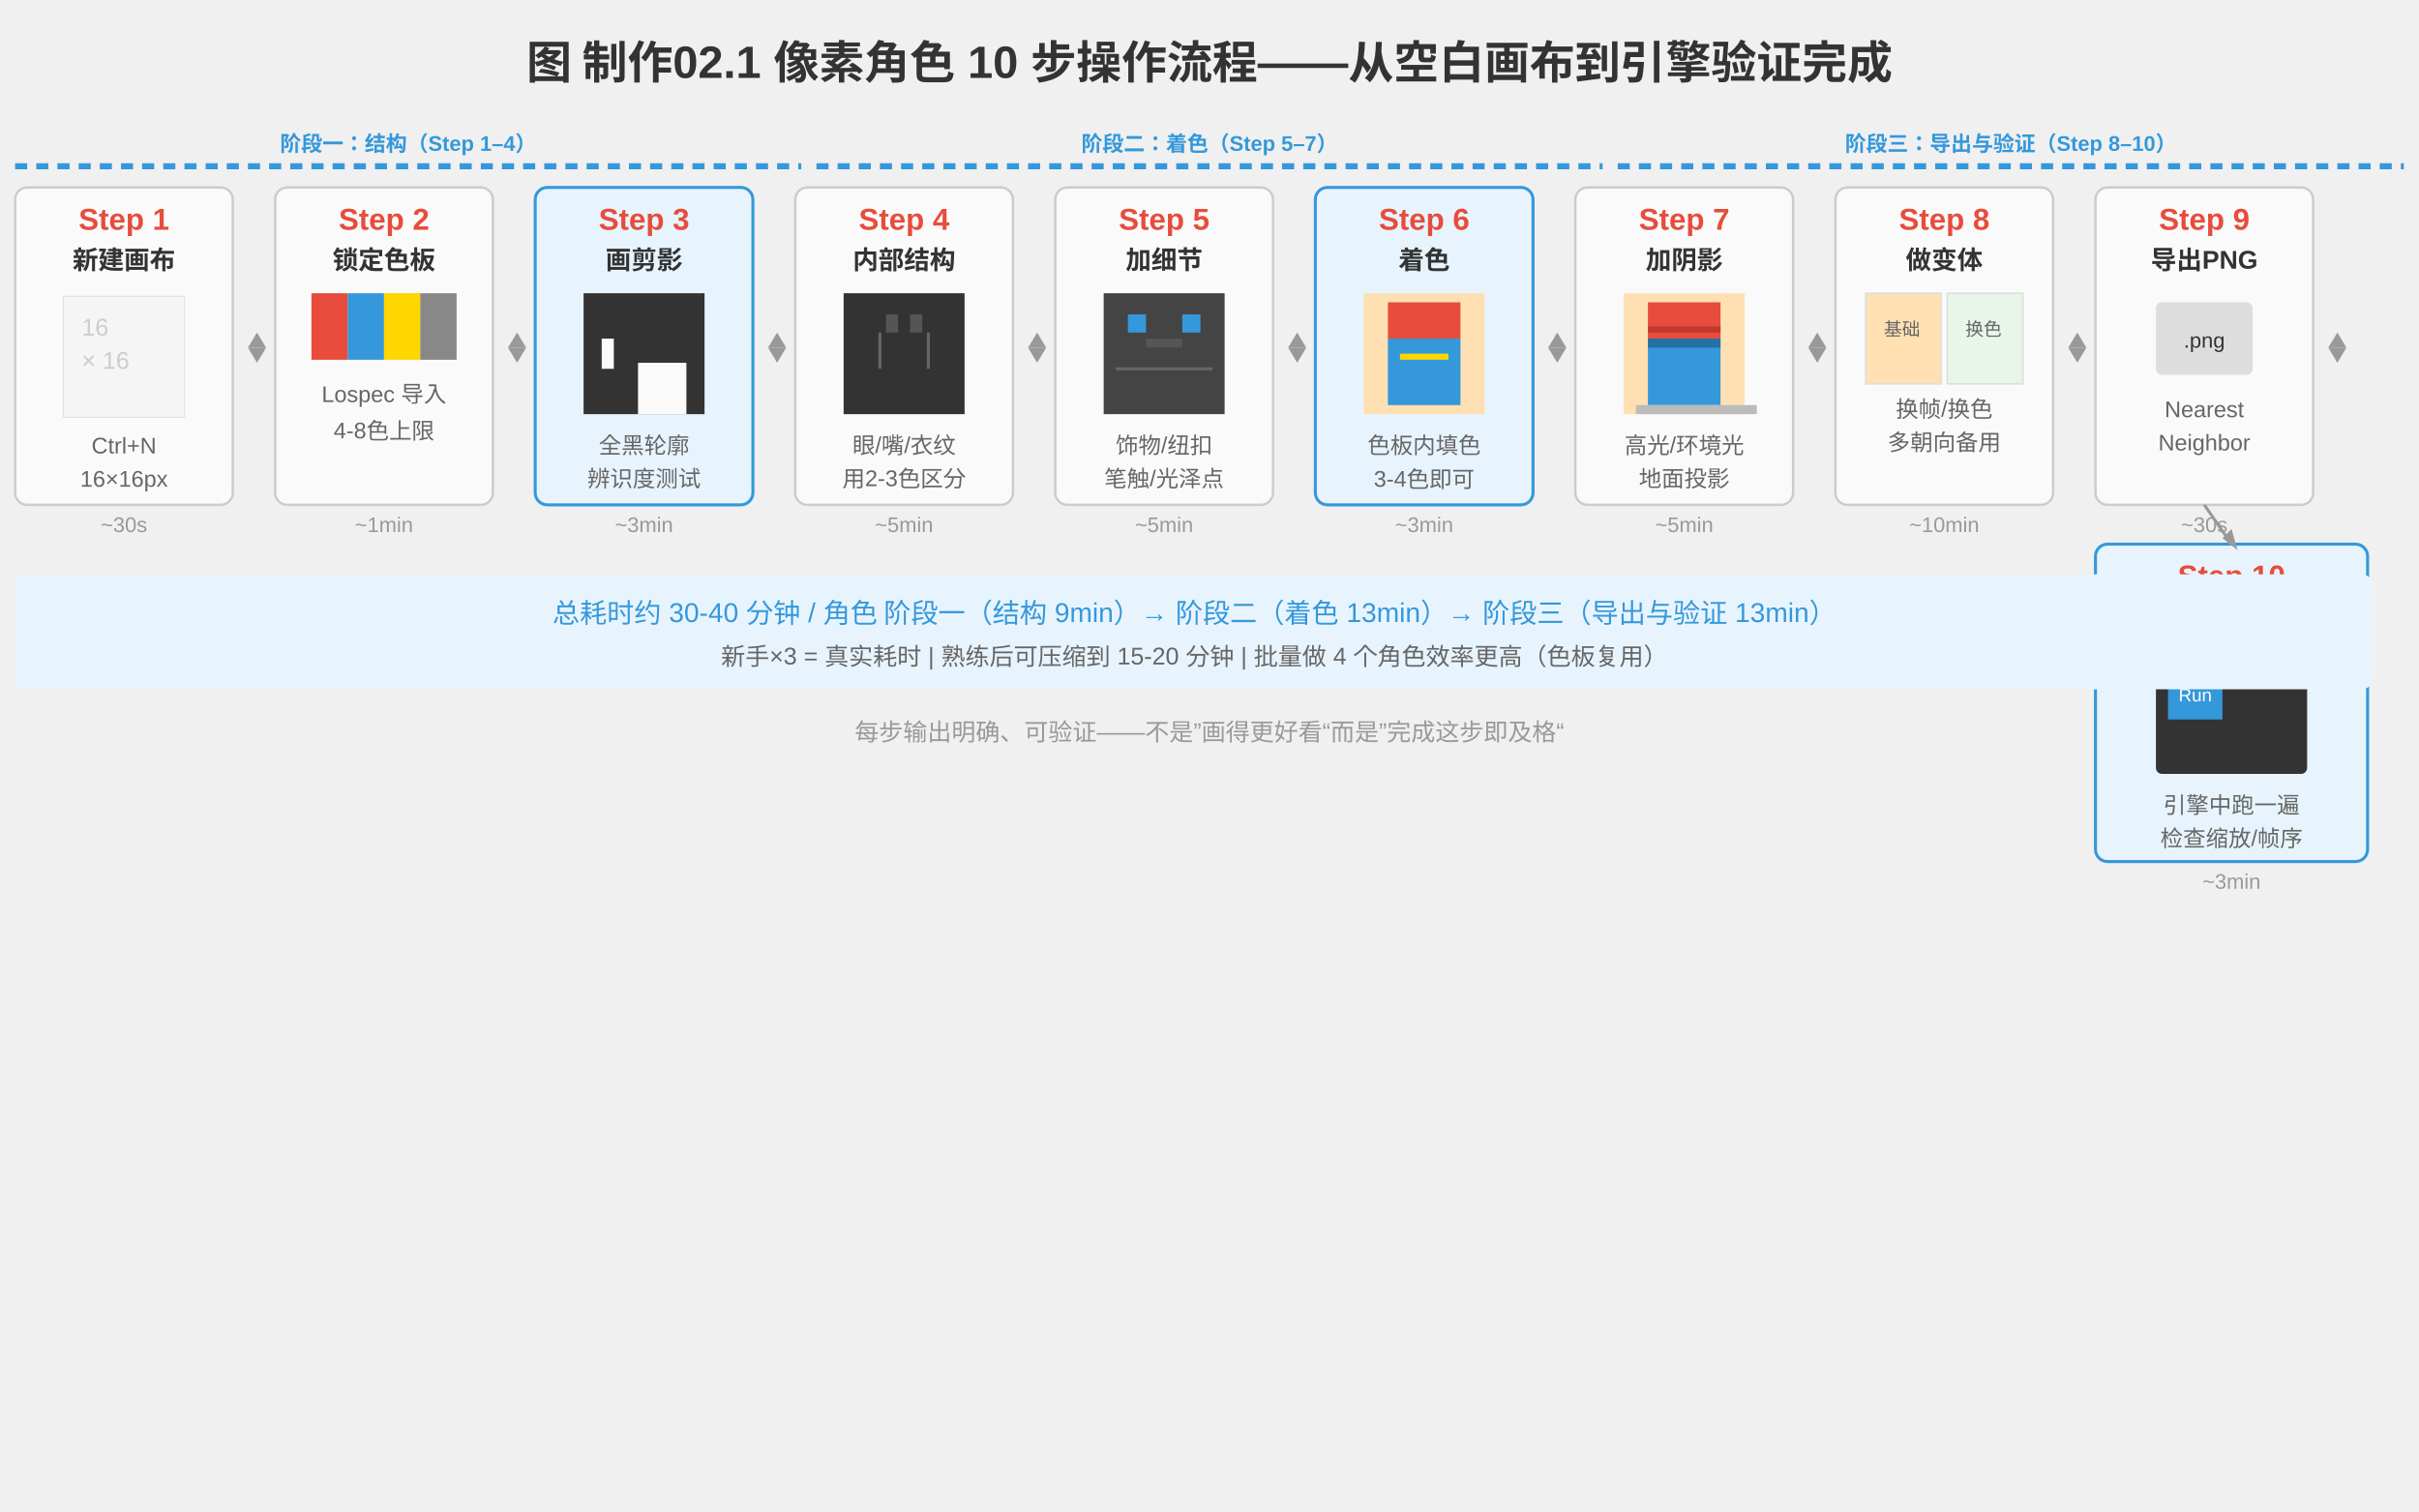
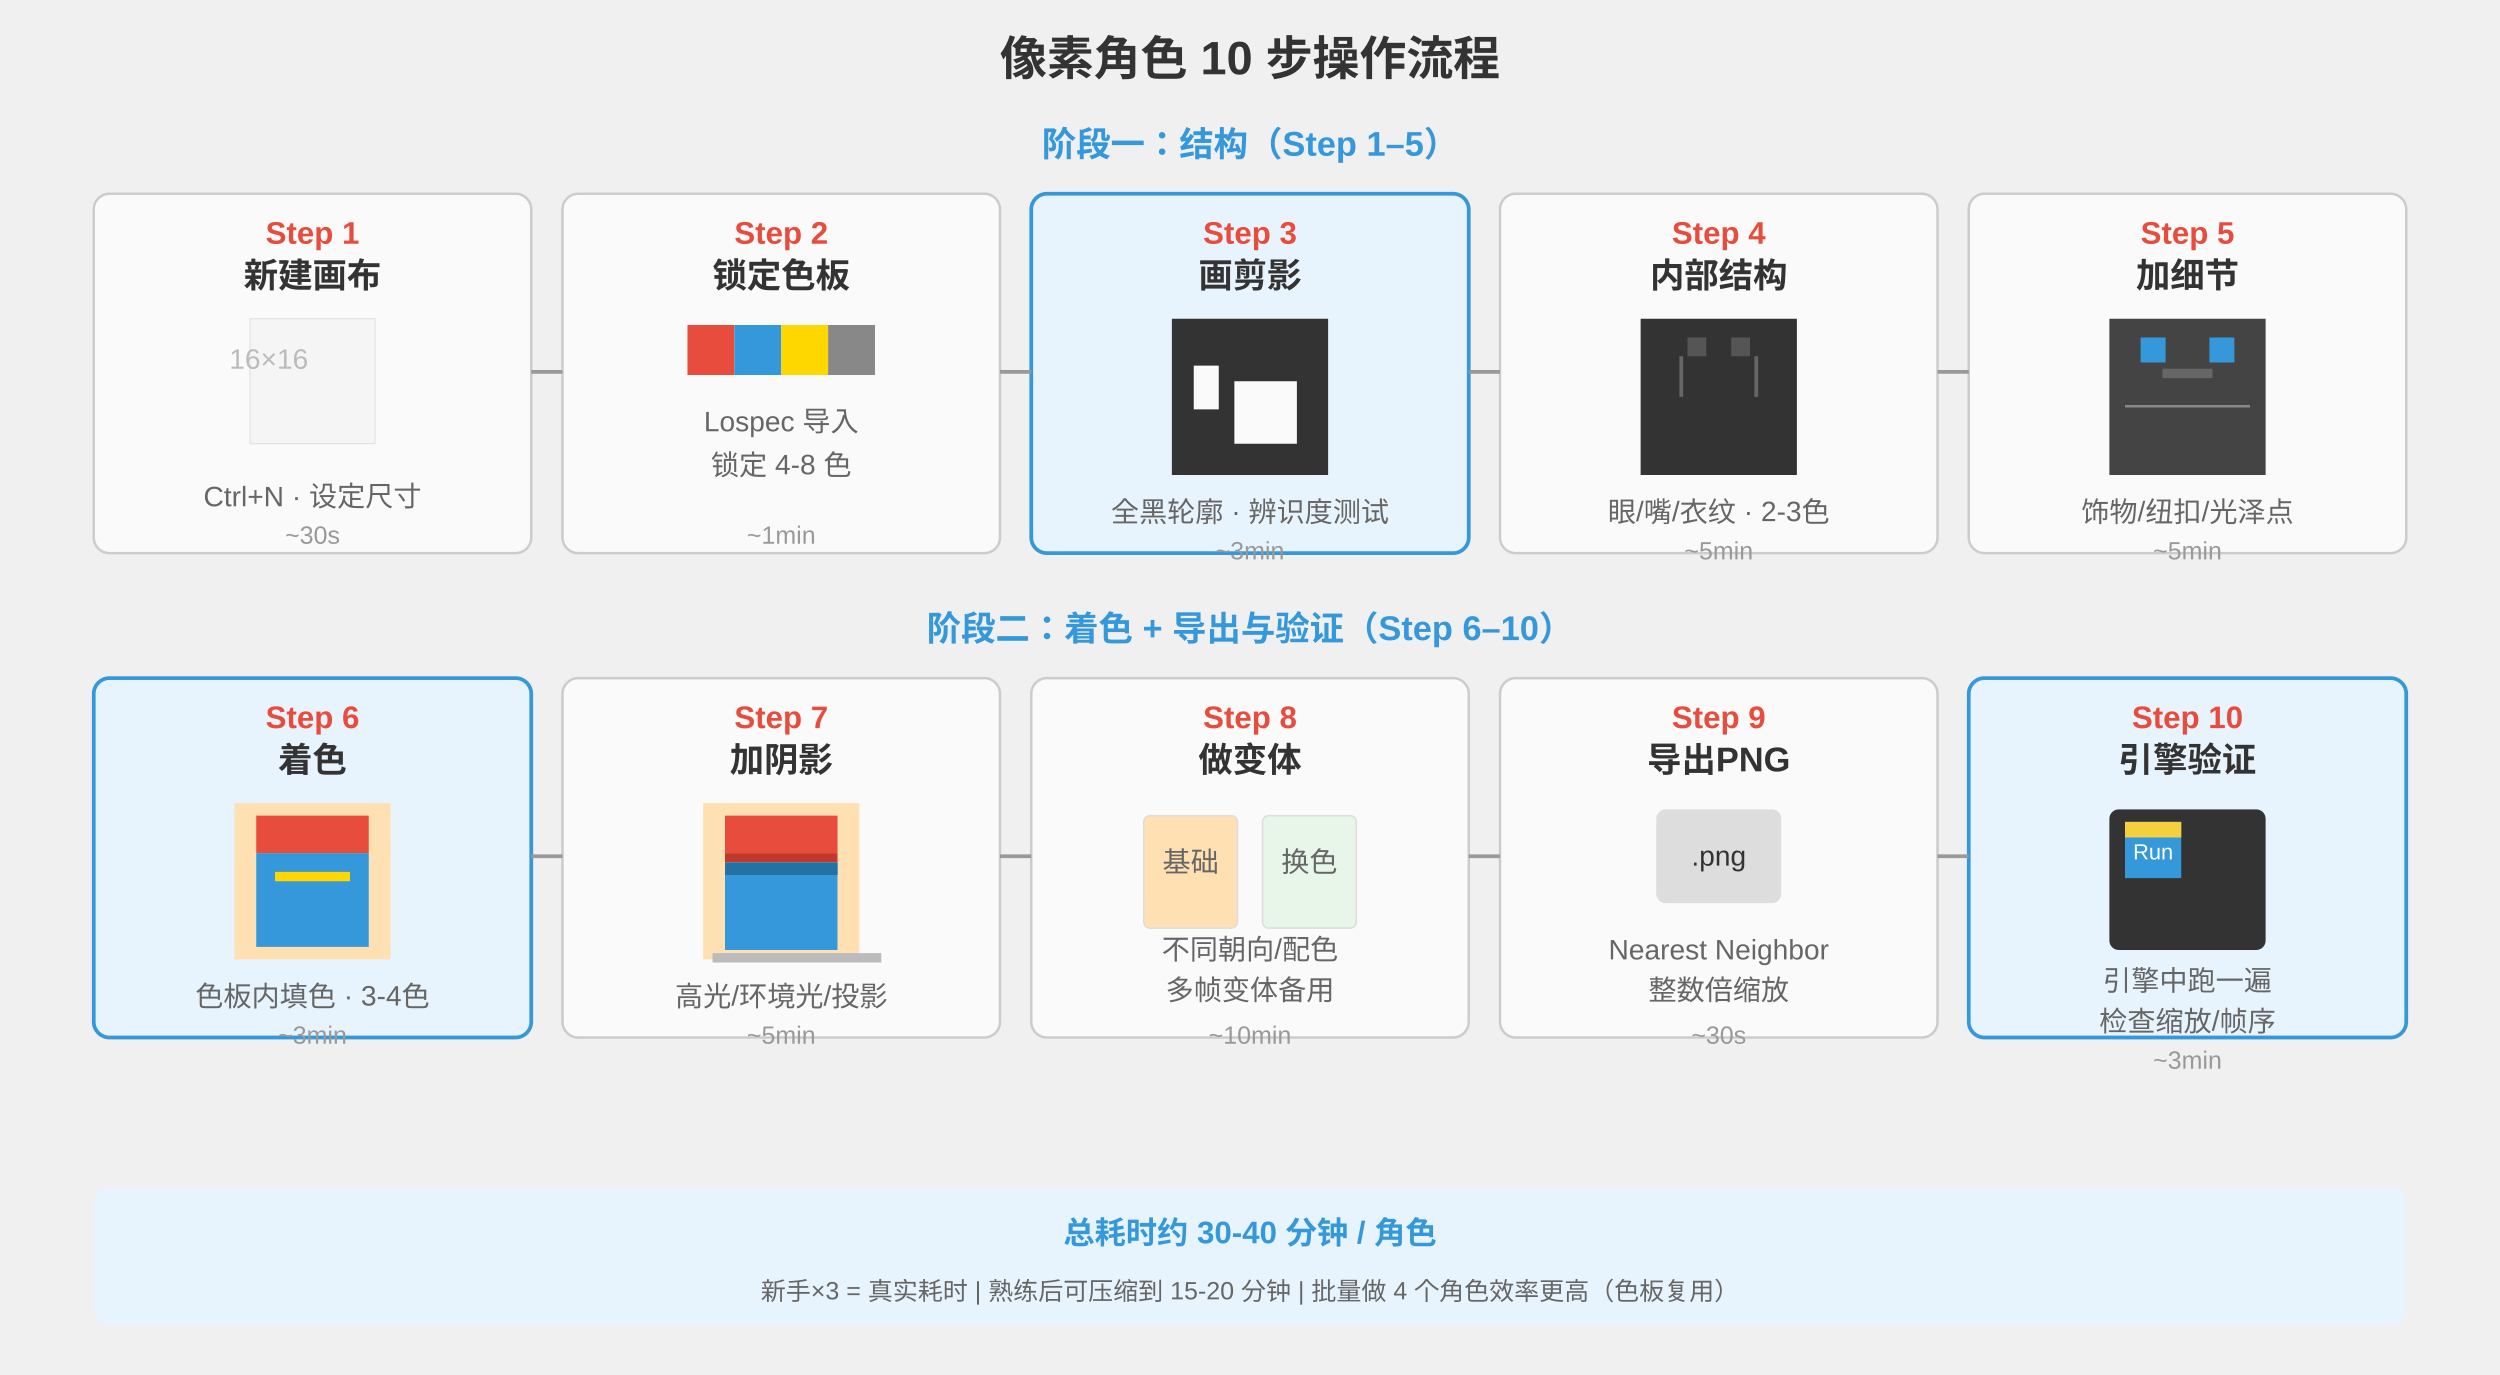
- <svg xmlns="http://www.w3.org/2000/svg" viewBox="0 0 800 500" width="800" height="500">
+ <svg xmlns="http://www.w3.org/2000/svg" viewBox="0 0 800 440" width="800" height="440">
  <style>
    text { font-family: 'PingFang SC','Microsoft YaHei',Arial,sans-serif; }
    .title { font-size: 15px; font-weight: bold; fill: #333; }
+     .phase-label { font-size: 11px; fill: #3498DB; text-anchor: middle; font-weight: bold; }
    .step-num { font-size: 10px; fill: #E74C3C; text-anchor: middle; font-weight: bold; }
-     .step-label { font-size: 8.5px; fill: #333; text-anchor: middle; font-weight: bold; }
-     .step-desc { font-size: 7.5px; fill: #666; text-anchor: middle; }
-     .step-time { font-size: 7px; fill: #999; text-anchor: middle; }
-     .step-box { fill: #FAFAFA; stroke: #ccc; stroke-width: 0.8; rx: 4; }
-     .step-box-active { fill: #E8F4FD; stroke: #3498DB; stroke-width: 1; rx: 4; }
-     .arrow { stroke: #999; stroke-width: 1; }
-     .arrowhead { fill: #999; }
-     .phase-label { font-size: 7px; fill: #3498DB; text-anchor: middle; font-weight: bold; }
-     .phase-bar { stroke: #3498DB; stroke-width: 2; stroke-dasharray: 4,3; }
-     .sprite-cell { fill: #F5F5F5; stroke: #ddd; stroke-width: 0.3; }
-     .sprite-fill { fill: #333; }
-     .sprite-outline { fill: none; stroke: #333; stroke-width: 1; }
-     .sprite-detail { fill: #666; }
-     .sprite-color { fill: #E74C3C; }
-     .sprite-shadow { fill: #999; }
-     .sprite-accent { fill: #3498DB; }
+     .step-label { font-size: 11px; fill: #333; text-anchor: middle; font-weight: bold; }
+     .step-desc { font-size: 9px; fill: #666; text-anchor: middle; }
+     .step-time { font-size: 8px; fill: #999; text-anchor: middle; }
+     .step-box { fill: #FAFAFA; stroke: #ccc; stroke-width: 0.8; rx: 5; }
+     .step-box-active { fill: #E8F4FD; stroke: #3498DB; stroke-width: 1.2; rx: 5; }
+     .arrow-line { stroke: #999; stroke-width: 1; }
  </style>
-   <text x="400" y="26" class="title" text-anchor="middle">图 制作02.1  像素角色 10 步操作流程——从空白画布到引擎验证完成</text>
-   <text x="135" y="50" class="phase-label">阶段一：结构（Step 1–4）</text>
-   <text x="400" y="50" class="phase-label">阶段二：着色（Step 5–7）</text>
-   <text x="665" y="50" class="phase-label">阶段三：导出与验证（Step 8–10）</text>
-   <line x1="5" y1="55" x2="265" y2="55" class="phase-bar" />
-   <line x1="270" y1="55" x2="530" y2="55" class="phase-bar" />
-   <line x1="535" y1="55" x2="795" y2="55" class="phase-bar" />
-   <g transform="translate(5, 62)">
-     <rect x="0" y="0" width="72" height="105" class="step-box" />
-     <text x="36" y="14" class="step-num">Step 1</text>
-     <text x="36" y="27" class="step-label">新建画布</text>
-     <rect x="16" y="36" width="40" height="40" rx="0" class="sprite-cell" />
-     <text x="22" y="49" style="font-size:8px; fill:#ccc; text-anchor:center;">16</text>
-     <text x="22" y="60" style="font-size:8px; fill:#ccc; text-anchor:center;">× 16</text>
-     <text x="36" y="88" class="step-desc">Ctrl+N</text>
-     <text x="36" y="99" class="step-desc">16×16px</text>
-     <text x="36" y="114" class="step-time">~30s</text>
+   <text x="400" y="24" class="title" text-anchor="middle">像素角色 10 步操作流程</text>
+   <text x="400" y="50" class="phase-label">阶段一：结构（Step 1–5）</text>
+   <g transform="translate(30, 62)">
+     <rect x="0" y="0" width="140" height="115" class="step-box" />
+     <text x="70" y="16" class="step-num">Step 1</text>
+     <text x="70" y="30" class="step-label">新建画布</text>
+     <rect x="50" y="40" width="40" height="40" fill="#f5f5f5" stroke="#ddd" stroke-width="0.3" />
+     <text x="56" y="56" style="font-size:9px;fill:#bbb;text-anchor:middle;">16×16</text>
+     <text x="70" y="100" class="step-desc">Ctrl+N · 设定尺寸</text>
+     <text x="70" y="112" class="step-time">~30s</text>
  </g>
-   <polygon points="82,115 88,115 85,110" class="arrowhead" />
-   <polygon points="82,115 88,115 85,120" class="arrowhead" />
-   <g transform="translate(91, 62)">
-     <rect x="0" y="0" width="72" height="105" class="step-box" />
-     <text x="36" y="14" class="step-num">Step 2</text>
-     <text x="36" y="27" class="step-label">锁定色板</text>
-     <rect x="12" y="35" width="48" height="22" fill="#FFE0B2" />
-     <rect x="12" y="35" width="12" height="22" fill="#E74C3C" />
-     <rect x="24" y="35" width="12" height="22" fill="#3498DB" />
-     <rect x="36" y="35" width="12" height="22" fill="#FFD700" />
-     <rect x="48" y="35" width="12" height="22" fill="#888" />
-     <text x="36" y="71" class="step-desc">Lospec 导入</text>
-     <text x="36" y="83" class="step-desc">4-8色上限</text>
-     <text x="36" y="114" class="step-time">~1min</text>
+   <g transform="translate(180, 62)">
+     <rect x="0" y="0" width="140" height="115" class="step-box" />
+     <text x="70" y="16" class="step-num">Step 2</text>
+     <text x="70" y="30" class="step-label">锁定色板</text>
+     <rect x="40" y="42" width="60" height="16" fill="#FFE0B2" rx="1" />
+     <rect x="40" y="42" width="15" height="16" fill="#E74C3C" />
+     <rect x="55" y="42" width="15" height="16" fill="#3498DB" />
+     <rect x="70" y="42" width="15" height="16" fill="#FFD700" />
+     <rect x="85" y="42" width="15" height="16" fill="#888" />
+     <text x="70" y="76" class="step-desc">Lospec 导入</text>
+     <text x="70" y="90" class="step-desc">锁定 4-8 色</text>
+     <text x="70" y="112" class="step-time">~1min</text>
  </g>
-   <polygon points="168,115 174,115 171,110" class="arrowhead" />
-   <polygon points="168,115 174,115 171,120" class="arrowhead" />
-   <g transform="translate(177, 62)">
-     <rect x="0" y="0" width="72" height="105" class="step-box-active" />
-     <text x="36" y="14" class="step-num">Step 3</text>
-     <text x="36" y="27" class="step-label">画剪影</text>
-     <rect x="16" y="35" width="40" height="40" fill="#333" />
-     <rect x="22" y="50" width="4" height="10" fill="#FAFAFA" />
-     <rect x="34" y="58" width="16" height="17" fill="#FAFAFA" />
-     <text x="36" y="88" class="step-desc">全黑轮廓</text>
-     <text x="36" y="99" class="step-desc">辨识度测试</text>
-     <text x="36" y="114" class="step-time">~3min</text>
+   <g transform="translate(330, 62)">
+     <rect x="0" y="0" width="140" height="115" class="step-box-active" />
+     <text x="70" y="16" class="step-num">Step 3</text>
+     <text x="70" y="30" class="step-label">画剪影</text>
+     <rect x="45" y="40" width="50" height="50" fill="#333" />
+     <rect x="52" y="55" width="8" height="14" fill="#FAFAFA" />
+     <rect x="65" y="60" width="20" height="20" fill="#FAFAFA" />
+     <text x="70" y="105" class="step-desc">全黑轮廓 · 辨识度测试</text>
+     <text x="70" y="117" class="step-time">~3min</text>
  </g>
-   <polygon points="254,115 260,115 257,110" class="arrowhead" />
-   <polygon points="254,115 260,115 257,120" class="arrowhead" />
-   <g transform="translate(263, 62)">
-     <rect x="0" y="0" width="72" height="105" class="step-box" />
-     <text x="36" y="14" class="step-num">Step 4</text>
-     <text x="36" y="27" class="step-label">内部结构</text>
-     <rect x="16" y="35" width="40" height="40" fill="#333" />
-     <line x1="28" y1="48" x2="28" y2="60" stroke="#666" stroke-width="1" />
-     <line x1="44" y1="48" x2="44" y2="60" stroke="#666" stroke-width="1" />
-     <rect x="30" y="42" width="4" height="6" fill="#555" />
-     <rect x="38" y="42" width="4" height="6" fill="#555" />
-     <text x="36" y="88" class="step-desc">眼/嘴/衣纹</text>
-     <text x="36" y="99" class="step-desc">用2-3色区分</text>
-     <text x="36" y="114" class="step-time">~5min</text>
+   <g transform="translate(480, 62)">
+     <rect x="0" y="0" width="140" height="115" class="step-box" />
+     <text x="70" y="16" class="step-num">Step 4</text>
+     <text x="70" y="30" class="step-label">内部结构</text>
+     <rect x="45" y="40" width="50" height="50" fill="#333" />
+     <line x1="58" y1="52" x2="58" y2="65" stroke="#666" stroke-width="1.2" />
+     <line x1="82" y1="52" x2="82" y2="65" stroke="#666" stroke-width="1.2" />
+     <rect x="60" y="46" width="6" height="6" fill="#555" />
+     <rect x="74" y="46" width="6" height="6" fill="#555" />
+     <text x="70" y="105" class="step-desc">眼/嘴/衣纹 · 2-3色</text>
+     <text x="70" y="117" class="step-time">~5min</text>
  </g>
-   <polygon points="340,115 346,115 343,110" class="arrowhead" />
-   <polygon points="340,115 346,115 343,120" class="arrowhead" />
-   <g transform="translate(349, 62)">
-     <rect x="0" y="0" width="72" height="105" class="step-box" />
-     <text x="36" y="14" class="step-num">Step 5</text>
-     <text x="36" y="27" class="step-label">加细节</text>
-     <rect x="16" y="35" width="40" height="40" fill="#444" />
-     <rect x="24" y="42" width="6" height="6" fill="#3498DB" />
-     <rect x="42" y="42" width="6" height="6" fill="#3498DB" />
-     <rect x="30" y="50" width="12" height="3" fill="#555" />
-     <line x1="20" y1="60" x2="52" y2="60" stroke="#666" stroke-width="1" />
-     <text x="36" y="88" class="step-desc">饰物/纽扣</text>
-     <text x="36" y="99" class="step-desc">笔触/光泽点</text>
-     <text x="36" y="114" class="step-time">~5min</text>
+   <g transform="translate(630, 62)">
+     <rect x="0" y="0" width="140" height="115" class="step-box" />
+     <text x="70" y="16" class="step-num">Step 5</text>
+     <text x="70" y="30" class="step-label">加细节</text>
+     <rect x="45" y="40" width="50" height="50" fill="#444" />
+     <rect x="55" y="46" width="8" height="8" fill="#3498DB" />
+     <rect x="77" y="46" width="8" height="8" fill="#3498DB" />
+     <rect x="62" y="56" width="16" height="3" fill="#666" />
+     <line x1="50" y1="68" x2="90" y2="68" stroke="#888" stroke-width="0.8" />
+     <text x="70" y="105" class="step-desc">饰物/纽扣/光泽点</text>
+     <text x="70" y="117" class="step-time">~5min</text>
  </g>
-   <polygon points="426,115 432,115 429,110" class="arrowhead" />
-   <polygon points="426,115 432,115 429,120" class="arrowhead" />
-   <g transform="translate(435, 62)">
-     <rect x="0" y="0" width="72" height="105" class="step-box-active" />
-     <text x="36" y="14" class="step-num">Step 6</text>
-     <text x="36" y="27" class="step-label">着色</text>
-     <rect x="16" y="35" width="40" height="40" fill="#FFE0B2" />
-     <rect x="24" y="38" width="24" height="12" fill="#E74C3C" />
-     <rect x="24" y="50" width="24" height="22" fill="#3498DB" />
-     <rect x="28" y="55" width="16" height="2" fill="#FFD700" />
-     <text x="36" y="88" class="step-desc">色板内填色</text>
-     <text x="36" y="99" class="step-desc">3-4色即可</text>
-     <text x="36" y="114" class="step-time">~3min</text>
+   <g stroke="#999" stroke-width="1.2">
+     <line x1="170" y1="119" x2="180" y2="119" />
+     <line x1="320" y1="119" x2="330" y2="119" />
+     <line x1="470" y1="119" x2="480" y2="119" />
+     <line x1="620" y1="119" x2="630" y2="119" />
  </g>
-   <polygon points="512,115 518,115 515,110" class="arrowhead" />
-   <polygon points="512,115 518,115 515,120" class="arrowhead" />
-   <g transform="translate(521, 62)">
-     <rect x="0" y="0" width="72" height="105" class="step-box" />
-     <text x="36" y="14" class="step-num">Step 7</text>
-     <text x="36" y="27" class="step-label">加阴影</text>
-     <rect x="16" y="35" width="40" height="40" fill="#FFE0B2" />
-     <rect x="24" y="38" width="24" height="12" fill="#E74C3C" />
-     <rect x="24" y="46" width="24" height="2" fill="#C0392B" />
-     <rect x="24" y="50" width="24" height="22" fill="#3498DB" />
-     <rect x="24" y="50" width="24" height="3" fill="#2471A3" />
-     <rect x="20" y="72" width="40" height="3" fill="#bbb" />
-     <text x="36" y="88" class="step-desc">高光/环境光</text>
-     <text x="36" y="99" class="step-desc">地面投影</text>
-     <text x="36" y="114" class="step-time">~5min</text>
+   <text x="400" y="205" class="phase-label">阶段二：着色 + 导出与验证（Step 6–10）</text>
+   <g transform="translate(30, 217)">
+     <rect x="0" y="0" width="140" height="115" class="step-box-active" />
+     <text x="70" y="16" class="step-num">Step 6</text>
+     <text x="70" y="30" class="step-label">着色</text>
+     <rect x="45" y="40" width="50" height="50" fill="#FFE0B2" />
+     <rect x="52" y="44" width="36" height="12" fill="#E74C3C" />
+     <rect x="52" y="56" width="36" height="30" fill="#3498DB" />
+     <rect x="58" y="62" width="24" height="3" fill="#FFD700" />
+     <text x="70" y="105" class="step-desc">色板内填色 · 3-4色</text>
+     <text x="70" y="117" class="step-time">~3min</text>
  </g>
-   <polygon points="598,115 604,115 601,110" class="arrowhead" />
-   <polygon points="598,115 604,115 601,120" class="arrowhead" />
-   <g transform="translate(607, 62)">
-     <rect x="0" y="0" width="72" height="105" class="step-box" />
-     <text x="36" y="14" class="step-num">Step 8</text>
-     <text x="36" y="27" class="step-label">做变体</text>
-     <rect x="10" y="35" width="25" height="30" fill="#FFE0B2" stroke="#ddd" stroke-width="0.5" />
-     <rect x="37" y="35" width="25" height="30" fill="#E8F5E9" stroke="#ddd" stroke-width="0.5" />
-     <text x="22" y="49" class="step-desc" style="font-size:6px;">基础</text>
-     <text x="49" y="49" class="step-desc" style="font-size:6px;">换色</text>
-     <text x="36" y="76" class="step-desc">换帧/换色</text>
-     <text x="36" y="87" class="step-desc">多朝向备用</text>
-     <text x="36" y="114" class="step-time">~10min</text>
+   <g transform="translate(180, 217)">
+     <rect x="0" y="0" width="140" height="115" class="step-box" />
+     <text x="70" y="16" class="step-num">Step 7</text>
+     <text x="70" y="30" class="step-label">加阴影</text>
+     <rect x="45" y="40" width="50" height="50" fill="#FFE0B2" />
+     <rect x="52" y="44" width="36" height="12" fill="#E74C3C" />
+     <rect x="52" y="56" width="36" height="3" fill="#C0392B" />
+     <rect x="52" y="59" width="36" height="28" fill="#3498DB" />
+     <rect x="52" y="59" width="36" height="4" fill="#2471A3" />
+     <rect x="48" y="88" width="54" height="3" fill="#bbb" />
+     <text x="70" y="105" class="step-desc">高光/环境光/投影</text>
+     <text x="70" y="117" class="step-time">~5min</text>
  </g>
-   <polygon points="684,115 690,115 687,110" class="arrowhead" />
-   <polygon points="684,115 690,115 687,120" class="arrowhead" />
-   <g transform="translate(693, 62)">
-     <rect x="0" y="0" width="72" height="105" class="step-box" />
-     <text x="36" y="14" class="step-num">Step 9</text>
-     <text x="36" y="27" class="step-label">导出PNG</text>
-     <rect x="20" y="38" width="32" height="24" fill="#ddd" rx="2" />
-     <text x="36" y="53" style="font-size:7px;fill:#333;text-anchor:middle;">.png</text>
-     <text x="36" y="76" class="step-desc">Nearest</text>
-     <text x="36" y="87" class="step-desc">Neighbor</text>
-     <text x="36" y="114" class="step-time">~30s</text>
+   <g transform="translate(330, 217)">
+     <rect x="0" y="0" width="140" height="115" class="step-box" />
+     <text x="70" y="16" class="step-num">Step 8</text>
+     <text x="70" y="30" class="step-label">做变体</text>
+     <rect x="36" y="44" width="30" height="36" fill="#FFE0B2" stroke="#ddd" stroke-width="0.5" rx="2" />
+     <rect x="74" y="44" width="30" height="36" fill="#E8F5E9" stroke="#ddd" stroke-width="0.5" rx="2" />
+     <text x="51" y="62" class="step-desc" font-size="8">基础</text>
+     <text x="89" y="62" class="step-desc" font-size="8">换色</text>
+     <text x="70" y="90" class="step-desc">不同朝向/配色</text>
+     <text x="70" y="103" class="step-desc">多帧变体备用</text>
+     <text x="70" y="117" class="step-time">~10min</text>
  </g>
-   <polygon points="770,115 776,115 773,110" class="arrowhead" />
-   <polygon points="770,115 776,115 773,120" class="arrowhead" />
-   <g transform="translate(725, 62)" visibility="hidden">
-     
+   <g transform="translate(480, 217)">
+     <rect x="0" y="0" width="140" height="115" class="step-box" />
+     <text x="70" y="16" class="step-num">Step 9</text>
+     <text x="70" y="30" class="step-label">导出PNG</text>
+     <rect x="50" y="42" width="40" height="30" fill="#ddd" rx="3" />
+     <text x="70" y="60" style="font-size:9px;fill:#333;text-anchor:middle;">.png</text>
+     <text x="70" y="90" class="step-desc">Nearest Neighbor</text>
+     <text x="70" y="103" class="step-desc">整数倍缩放</text>
+     <text x="70" y="117" class="step-time">~30s</text>
  </g>
-   <g transform="translate(693, 180)">
-     <rect x="0" y="0" width="90" height="105" class="step-box-active" />
-     <text x="45" y="14" class="step-num">Step 10</text>
-     <text x="45" y="27" class="step-label">引擎验证</text>
-     <rect x="20" y="36" width="50" height="40" fill="#333" rx="2" />
-     <rect x="24" y="40" width="18" height="18" fill="#3498DB" />
-     <rect x="24" y="40" width="18" height="5" fill="#F4D03F" />
-     <text x="33" y="52" style="font-size:6px;fill:#fff;text-anchor:middle;">Run</text>
-     <text x="45" y="89" class="step-desc">引擎中跑一遍</text>
-     <text x="45" y="100" class="step-desc">检查缩放/帧序</text>
-     <text x="45" y="114" class="step-time">~3min</text>
+   <g transform="translate(630, 217)">
+     <rect x="0" y="0" width="140" height="115" class="step-box-active" />
+     <text x="70" y="16" class="step-num">Step 10</text>
+     <text x="70" y="30" class="step-label">引擎验证</text>
+     <rect x="45" y="42" width="50" height="45" fill="#333" rx="3" />
+     <rect x="50" y="46" width="18" height="18" fill="#3498DB" />
+     <rect x="50" y="46" width="18" height="5" fill="#F4D03F" />
+     <text x="59" y="58" style="font-size:7px;fill:#fff;text-anchor:middle;">Run</text>
+     <text x="70" y="100" class="step-desc">引擎中跑一遍</text>
+     <text x="70" y="113" class="step-desc">检查缩放/帧序</text>
+     <text x="70" y="125" class="step-time">~3min</text>
  </g>
-   <line x1="729" y1="167" x2="738" y2="180" stroke="#999" stroke-width="1" />
-   <polygon points="735,178 740,182 738,175" fill="#999" />
-   <g transform="translate(5, 190)">
-     <rect x="0" y="0" width="780" height="38" rx="4" fill="#E8F4FD" />
-     <text x="390" y="16" style="font-size:9px; fill:#3498DB; text-anchor:middle; font-family:'PingFang SC','Microsoft YaHei',Arial,sans-serif;">总耗时约 30-40 分钟 / 角色    阶段一（结构 9min）→ 阶段二（着色 13min）→ 阶段三（导出与验证 13min）</text>
-     <text x="390" y="30" style="font-size:8px; fill:#666; text-anchor:middle; font-family:'PingFang SC','Microsoft YaHei',Arial,sans-serif;">新手×3 = 真实耗时 | 熟练后可压缩到 15-20 分钟 | 批量做 4 个角色效率更高（色板复用）</text>
+   <g stroke="#999" stroke-width="1.2">
+     <line x1="170" y1="274" x2="180" y2="274" />
+     <line x1="320" y1="274" x2="330" y2="274" />
+     <line x1="470" y1="274" x2="480" y2="274" />
+     <line x1="620" y1="274" x2="630" y2="274" />
  </g>
-   <text x="400" y="245" style="font-size:8px; fill:#999; text-anchor:middle; font-family:'PingFang SC','Microsoft YaHei',Arial,sans-serif;">每步输出明确、可验证——不是”画得更好看“而是”完成这步即及格“</text>
+   <rect x="30" y="380" width="740" height="44" rx="4" fill="#E8F4FD" />
+   <text x="400" y="398" style="font-size:10px;fill:#3498DB;text-anchor:middle;font-weight:bold;">总耗时约 30-40 分钟 / 角色</text>
+   <text x="400" y="416" style="font-size:8px;fill:#666;text-anchor:middle;">新手×3 = 真实耗时 | 熟练后可压缩到 15-20 分钟 | 批量做 4 个角色效率更高（色板复用）</text>
</svg>
